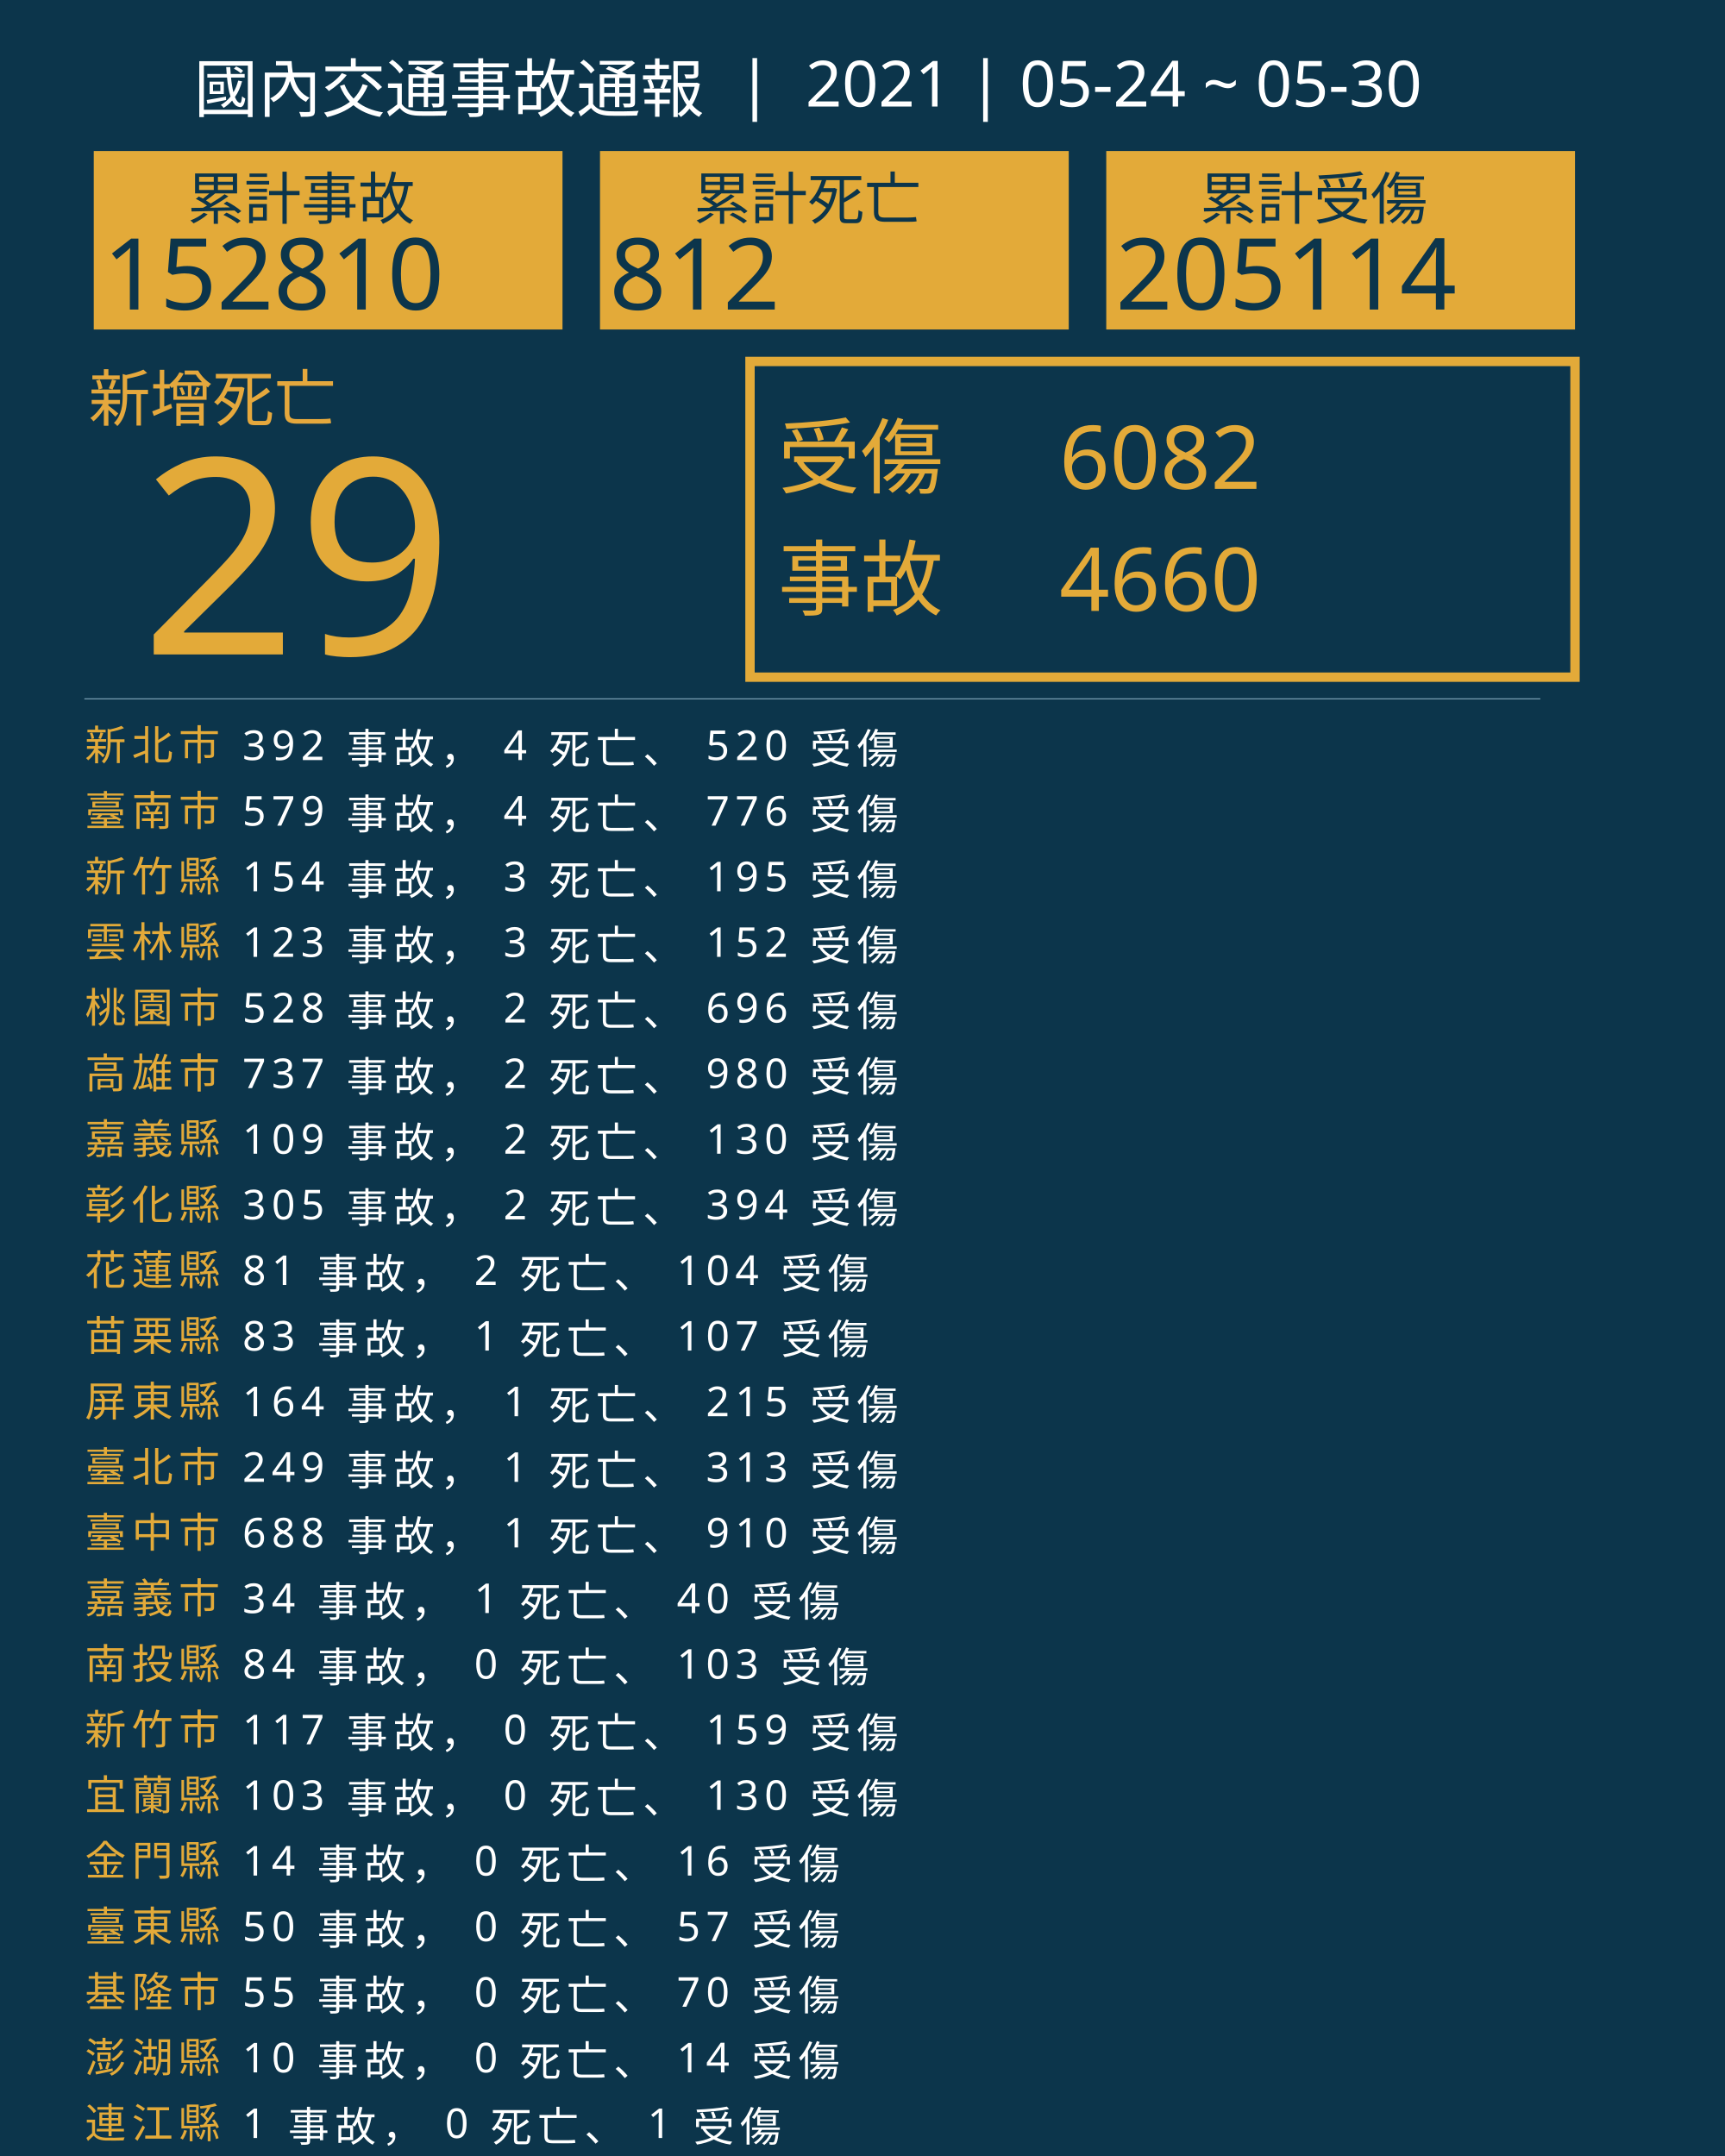
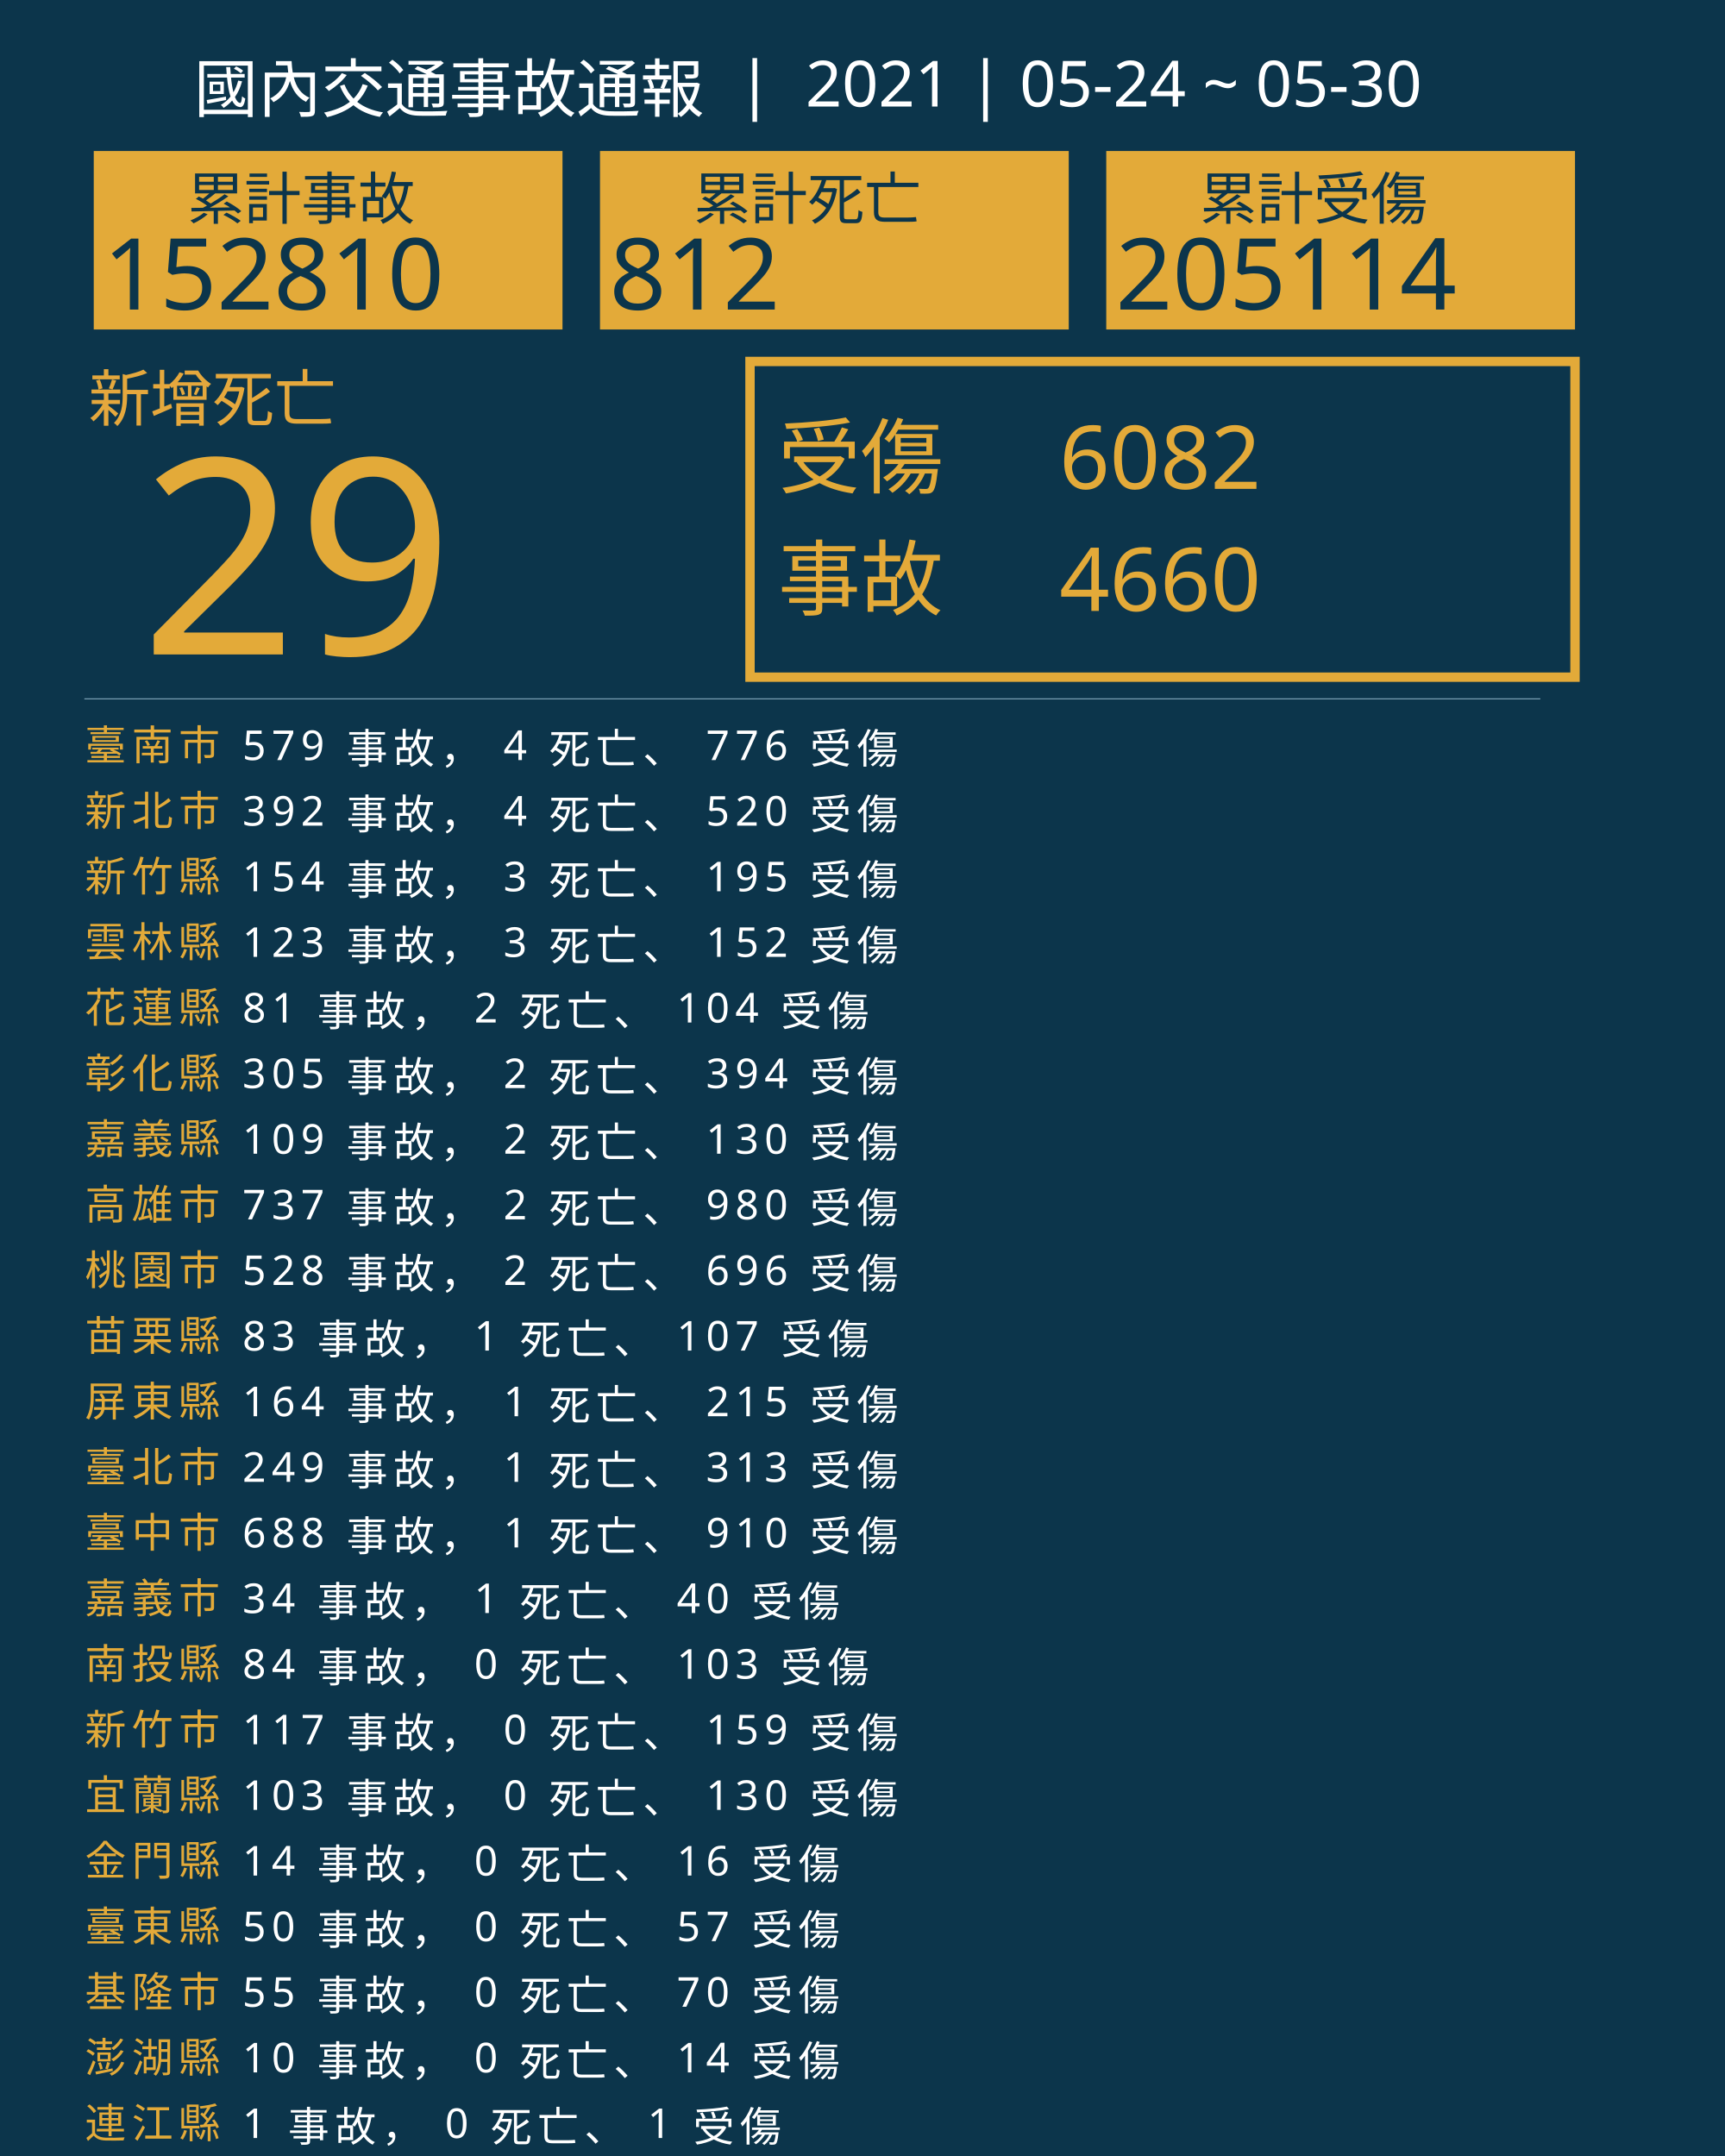
<svg xmlns="http://www.w3.org/2000/svg" version="1.1" id="圖層_1" x="0px" y="0px" viewBox="0 0 1840 2300" style="enable-background:new 0 0 1840 2300;" xml:space="preserve">
  <style type="text/css">
	.st0{fill:#0C354B;}
	.st1{fill:#E5A83D;}
	.st2{font-family:'NotoSansCJKtc-Bold-B5pc-H';}
	.st3{font-size:66px;}
	.st4{fill:#E3AA39;}
	.st5{font-family:'Arial-BoldMT';}
	.st6{font-size:291.776px;}
	.st7{fill:none;stroke:#E3AA39;stroke-miterlimit:10;stroke-width:10;}
	.st8{font-family:'NotoSansCJKtc-Light-B5pc-H';}
	.st9{font-size:88px;}
	.st10{font-family:'NotoSansCJKtc-Medium-B5pc-H';}
	.st11{font-size:94px;}
	.st12{fill:none;stroke:#8AAFC1;stroke-miterlimit:10;}
	.st13{font-size:60.649px;}
	.st14{font-size:106px;}
	.st15{fill:none;}
	.st16{font-size:44px;}
	.st17{letter-spacing:6;}
	.st18{fill:#FFFFFF;}
	.st19{letter-spacing:1;}
	.st20{font-size:68px;}
</style>
  <rect class="st0" width="1840" height="2300" />
  <text transform="matrix(1 0 0 1 94.5001 449.017)" class="st1 st2 st3">新增死亡</text>
  <g>
    <text transform="matrix(1 0 0 1 150 698.1412)" class="st4 st5 st6">29</text>
  </g>
  <g>
    <rect x="800" y="385.6" class="st7" width="880" height="336.8" />
    <g>
      <text transform="matrix(1 0 0 1 830 519.593)" class="st4 st8 st9">受傷</text>
      <text transform="matrix(1 0 0 1 1130 521.5084)" class="st4 st10 st11">6082</text>
      <text transform="matrix(1 0 0 1 1130 651.7274)" class="st4 st10 st11">4660</text>
      <text transform="matrix(1 0 0 1 830 649.4965)" class="st4 st8 st9">事故</text>
    </g>
  </g>
  <line class="st12" x1="90" y1="745.5" x2="1643" y2="745.5" />
  <g>
    <g>
      <rect x="100" y="161.1" class="st4" width="500" height="190.4" />
      <g>
        <text transform="matrix(1 0 0 1 200 233.9079)" class="st0 st10 st13">累計事故</text>
        <g>
          <text transform="matrix(1 0 0 1 110 330.2121)" class="st0 st5 st14">152810</text>
        </g>
      </g>
    </g>
    <g>
      <rect x="640" y="161.1" class="st4" width="500" height="190.4" />
      <g>
        <text transform="matrix(1 0 0 1 740 233.908)" class="st0 st10 st13">累計死亡</text>
        <g>
          <text transform="matrix(1 0 0 1 650 330.2122)" class="st0 st5 st14">812</text>
        </g>
      </g>
    </g>
    <g>
      <rect x="1180" y="161.1" class="st4" width="500" height="190.4" />
      <g>
        <text transform="matrix(1 0 0 1 1280 233.908)" class="st0 st10 st13">累計受傷</text>
        <g>
          <text transform="matrix(1 0 0 1 1190 330.2122)" class="st0 st5 st14">205114</text>
        </g>
      </g>
    </g>
  </g>
  <rect x="90.6" y="772.1" class="st15" width="1141.8" height="314.8" />
  <text transform="matrix(1 0 0 1 90.5591 810.7965)">
-     <tspan x="0" y="0" class="st4 st10 st16 st17">新北市</tspan>
-     <tspan x="150.6" y="0" class="st18 st10 st16 st17"> 392 事故， 4 死亡、 520 受傷</tspan>
-     <tspan x="0" y="70" class="st4 st10 st16 st17">臺南市</tspan>
-     <tspan x="150.6" y="70" class="st18 st10 st16 st17"> 579 事故， 4 死亡、 776 受傷</tspan>
+     <tspan x="0" y="0" class="st4 st10 st16 st17">臺南市</tspan>
+     <tspan x="150.6" y="0" class="st18 st10 st16 st17"> 579 事故， 4 死亡、 776 受傷</tspan>
+     <tspan x="0" y="70" class="st4 st10 st16 st17">新北市</tspan>
+     <tspan x="150.6" y="70" class="st18 st10 st16 st17"> 392 事故， 4 死亡、 520 受傷</tspan>
    <tspan x="0" y="140" class="st4 st10 st16 st17">新竹縣</tspan>
    <tspan x="150.6" y="140" class="st18 st10 st16 st17"> 154 事故， 3 死亡、 195 受傷</tspan>
    <tspan x="0" y="210" class="st4 st10 st16 st17">雲林縣</tspan>
    <tspan x="150.6" y="210" class="st18 st10 st16 st17"> 123 事故， 3 死亡、 152 受傷</tspan>
-     <tspan x="0" y="280" class="st4 st10 st16 st17">桃園市</tspan>
-     <tspan x="150.6" y="280" class="st18 st10 st16 st17"> 528 事故， 2 死亡、 696 受傷</tspan>
-     <tspan x="0" y="350" class="st4 st10 st16 st17">高雄市</tspan>
-     <tspan x="150.6" y="350" class="st18 st10 st16 st17"> 737 事故， 2 死亡、 980 受傷</tspan>
+     <tspan x="0" y="280" class="st4 st10 st16 st17">花蓮縣</tspan>
+     <tspan x="150.6" y="280" class="st18 st10 st16 st17"> 81 事故， 2 死亡、 104 受傷</tspan>
+     <tspan x="0" y="350" class="st4 st10 st16 st17">彰化縣</tspan>
+     <tspan x="150.6" y="350" class="st18 st10 st16 st17"> 305 事故， 2 死亡、 394 受傷</tspan>
    <tspan x="0" y="420" class="st4 st10 st16 st17">嘉義縣</tspan>
    <tspan x="150.6" y="420" class="st18 st10 st16 st17"> 109 事故， 2 死亡、 130 受傷</tspan>
-     <tspan x="0" y="490" class="st4 st10 st16 st17">彰化縣</tspan>
-     <tspan x="150.6" y="490" class="st18 st10 st16 st17"> 305 事故， 2 死亡、 394 受傷</tspan>
-     <tspan x="0" y="560" class="st4 st10 st16 st17">花蓮縣</tspan>
-     <tspan x="150.6" y="560" class="st18 st10 st16 st17"> 81 事故， 2 死亡、 104 受傷</tspan>
+     <tspan x="0" y="490" class="st4 st10 st16 st17">高雄市</tspan>
+     <tspan x="150.6" y="490" class="st18 st10 st16 st17"> 737 事故， 2 死亡、 980 受傷</tspan>
+     <tspan x="0" y="560" class="st4 st10 st16 st17">桃園市</tspan>
+     <tspan x="150.6" y="560" class="st18 st10 st16 st17"> 528 事故， 2 死亡、 696 受傷</tspan>
    <tspan x="0" y="630" class="st4 st10 st16 st17">苗栗縣</tspan>
    <tspan x="150.6" y="630" class="st18 st10 st16 st17"> 83 事故， 1 死亡、 107 受傷</tspan>
    <tspan x="0" y="700" class="st4 st10 st16 st17">屏東縣</tspan>
    <tspan x="150.6" y="700" class="st18 st10 st16 st17"> 164 事故， 1 死亡、 215 受傷</tspan>
    <tspan x="0" y="770" class="st4 st10 st16 st17">臺北市</tspan>
    <tspan x="150.6" y="770" class="st18 st10 st16 st17"> 249 事故， 1 死亡、 313 受傷</tspan>
    <tspan x="0" y="840" class="st4 st10 st16 st17">臺中市</tspan>
    <tspan x="150.6" y="840" class="st18 st10 st16 st17"> 688 事故， 1 死亡、 910 受傷</tspan>
    <tspan x="0" y="910" class="st4 st10 st16 st17">嘉義市</tspan>
    <tspan x="150.6" y="910" class="st18 st10 st16 st17"> 34 事故， 1 死亡、 40 受傷</tspan>
    <tspan x="0" y="980" class="st4 st10 st16 st17">南投縣</tspan>
    <tspan x="150.6" y="980" class="st18 st10 st16 st17"> 84 事故， 0 死亡、 103 受傷</tspan>
    <tspan x="0" y="1050" class="st4 st10 st16 st17">新竹市</tspan>
    <tspan x="150.6" y="1050" class="st18 st10 st16 st17"> 117 事故， 0 死亡、 159 受傷</tspan>
    <tspan x="0" y="1120" class="st4 st10 st16 st17">宜蘭縣</tspan>
    <tspan x="150.6" y="1120" class="st18 st10 st16 st17"> 103 事故， 0 死亡、 130 受傷</tspan>
    <tspan x="0" y="1190" class="st4 st10 st16 st17">金門縣</tspan>
    <tspan x="150.6" y="1190" class="st18 st10 st16 st17"> 14 事故， 0 死亡、 16 受傷</tspan>
    <tspan x="0" y="1260" class="st4 st10 st16 st17">臺東縣</tspan>
    <tspan x="150.6" y="1260" class="st18 st10 st16 st17"> 50 事故， 0 死亡、 57 受傷</tspan>
    <tspan x="0" y="1330" class="st4 st10 st16 st17">基隆市</tspan>
    <tspan x="150.6" y="1330" class="st18 st10 st16 st17"> 55 事故， 0 死亡、 70 受傷</tspan>
    <tspan x="0" y="1400" class="st4 st10 st16 st17">澎湖縣</tspan>
    <tspan x="150.6" y="1400" class="st18 st10 st16 st17"> 10 事故， 0 死亡、 14 受傷</tspan>
    <tspan x="0" y="1470" class="st4 st10 st16 st17">連江縣</tspan>
    <tspan x="150.6" y="1470" class="st18 st10 st16 st17"> 1 事故， 0 死亡、 1 受傷</tspan>
  </text>
  <text transform="matrix(1 0 0 1 207 119.2712)" class="st18 st8 st20">國內交通事故通報  |  2021 | 05-24 ~ 05-30</text>
</svg>
